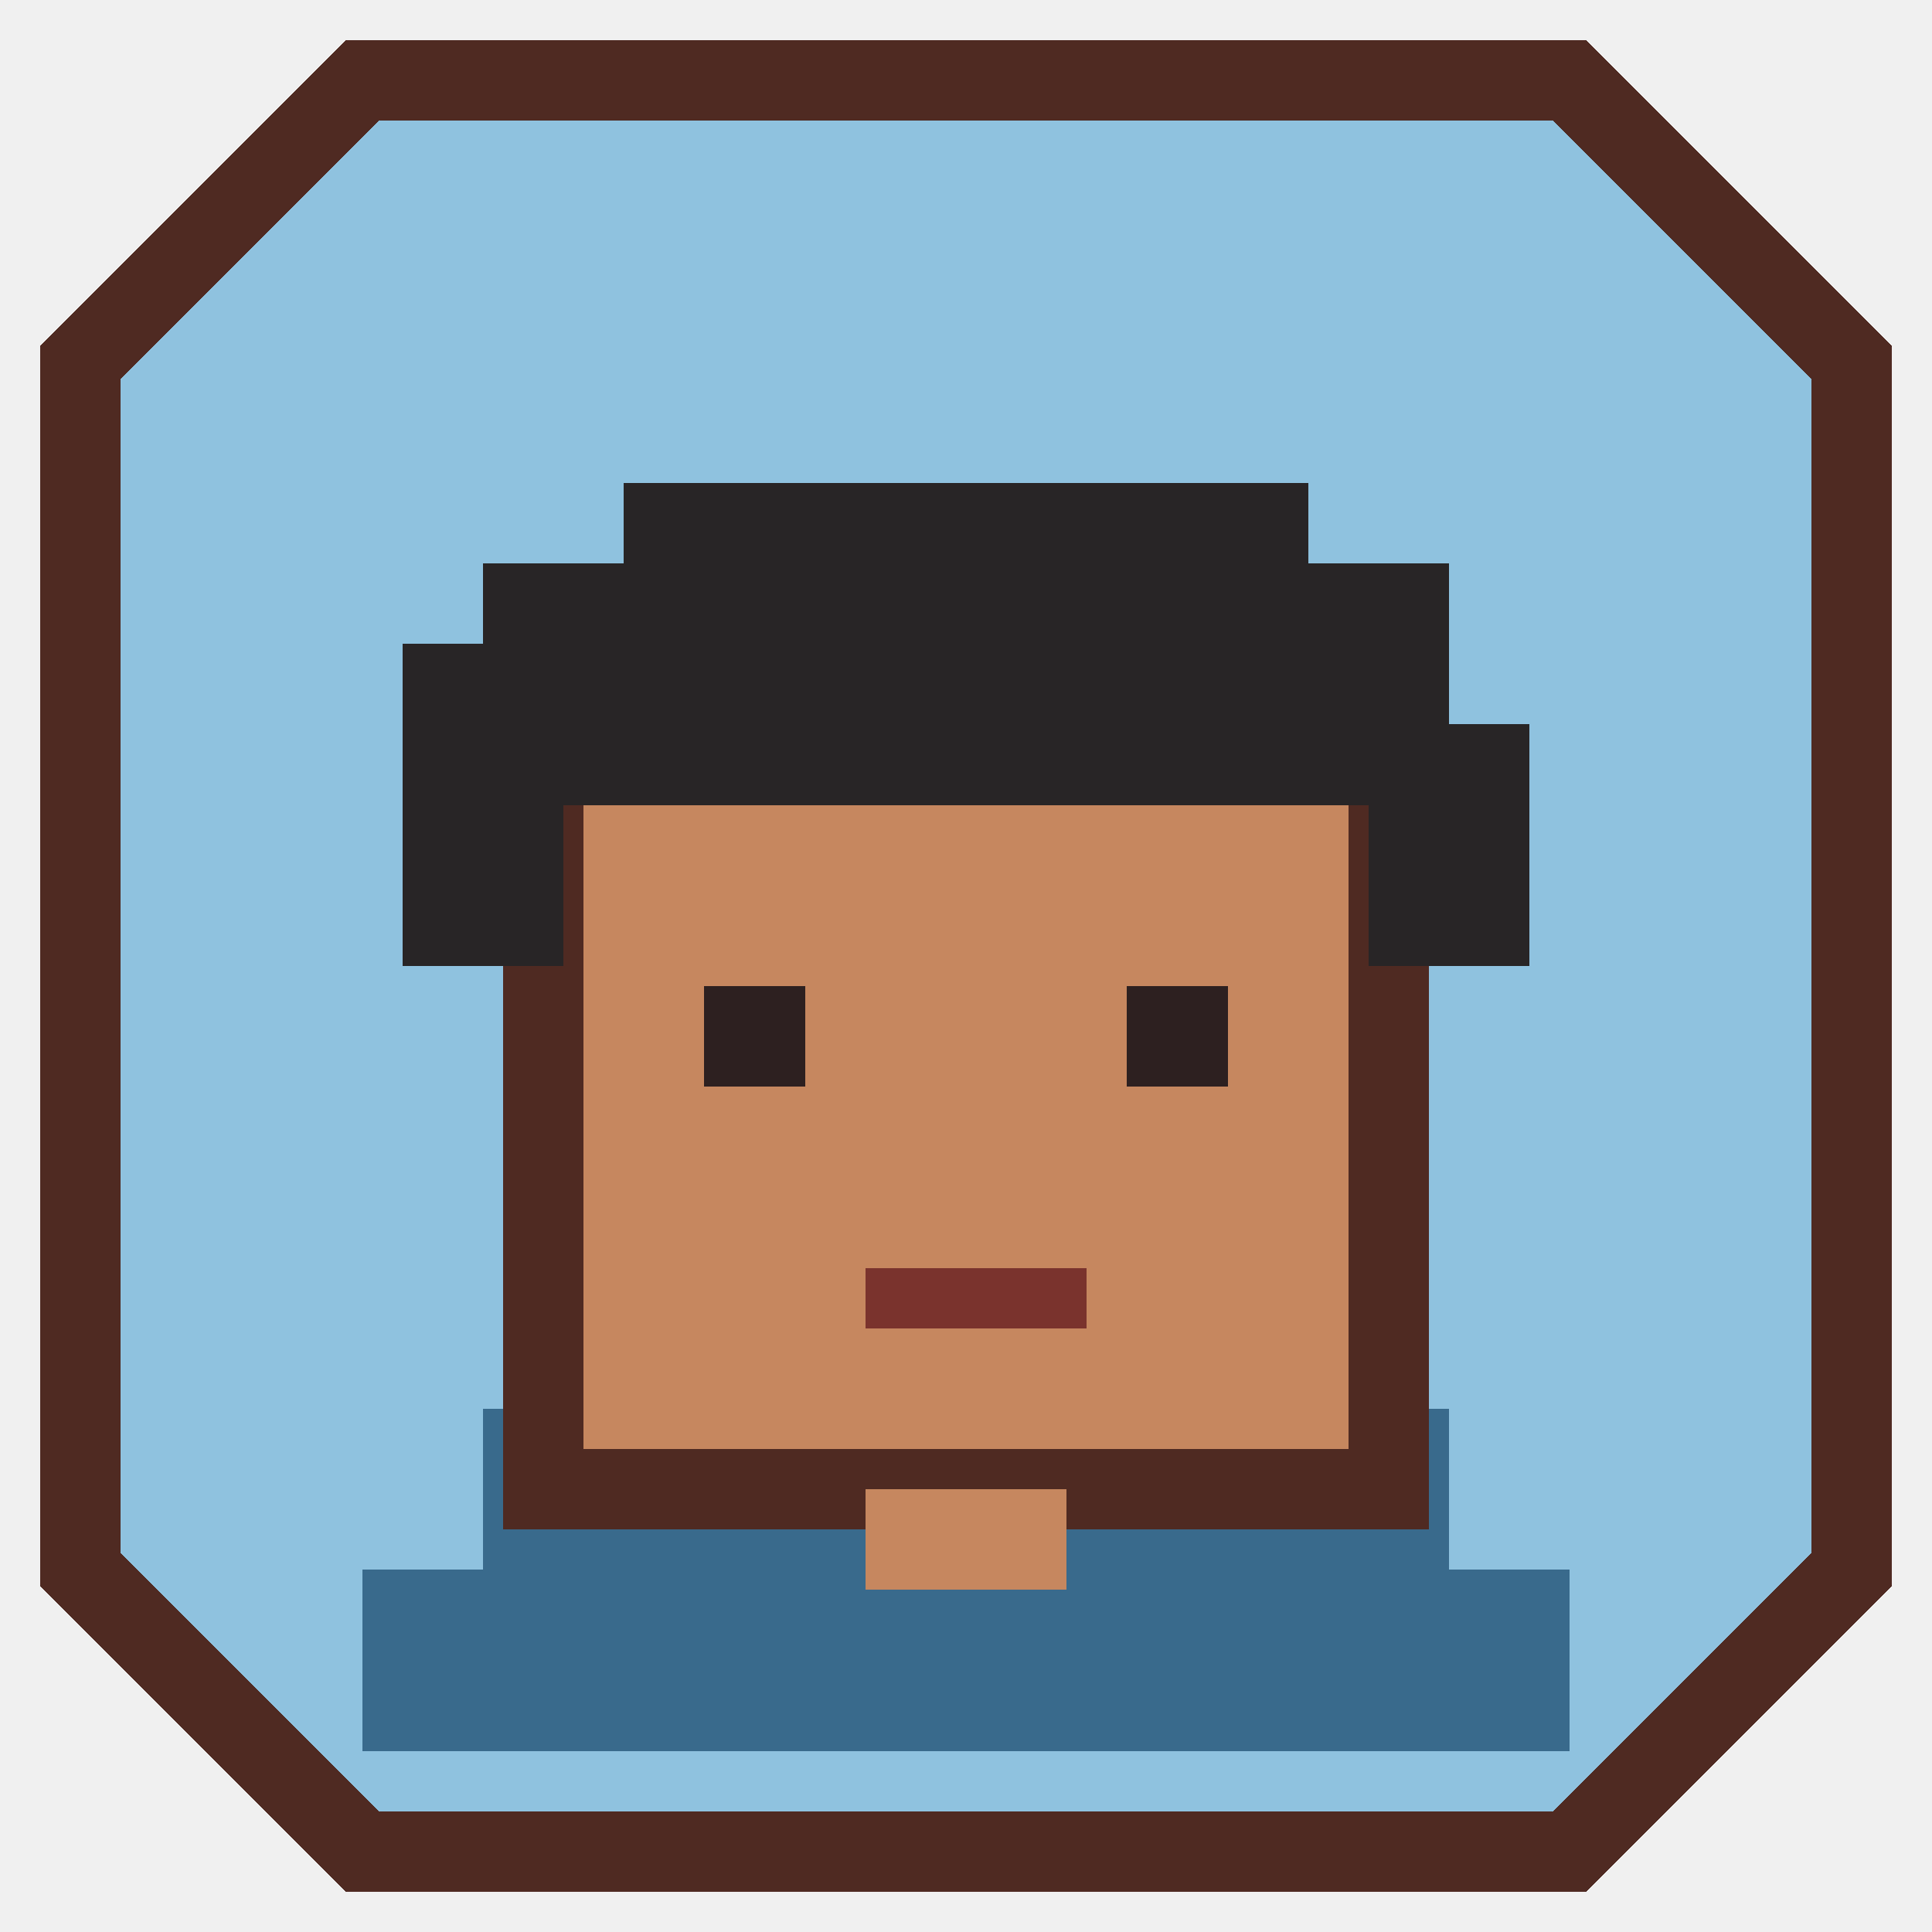
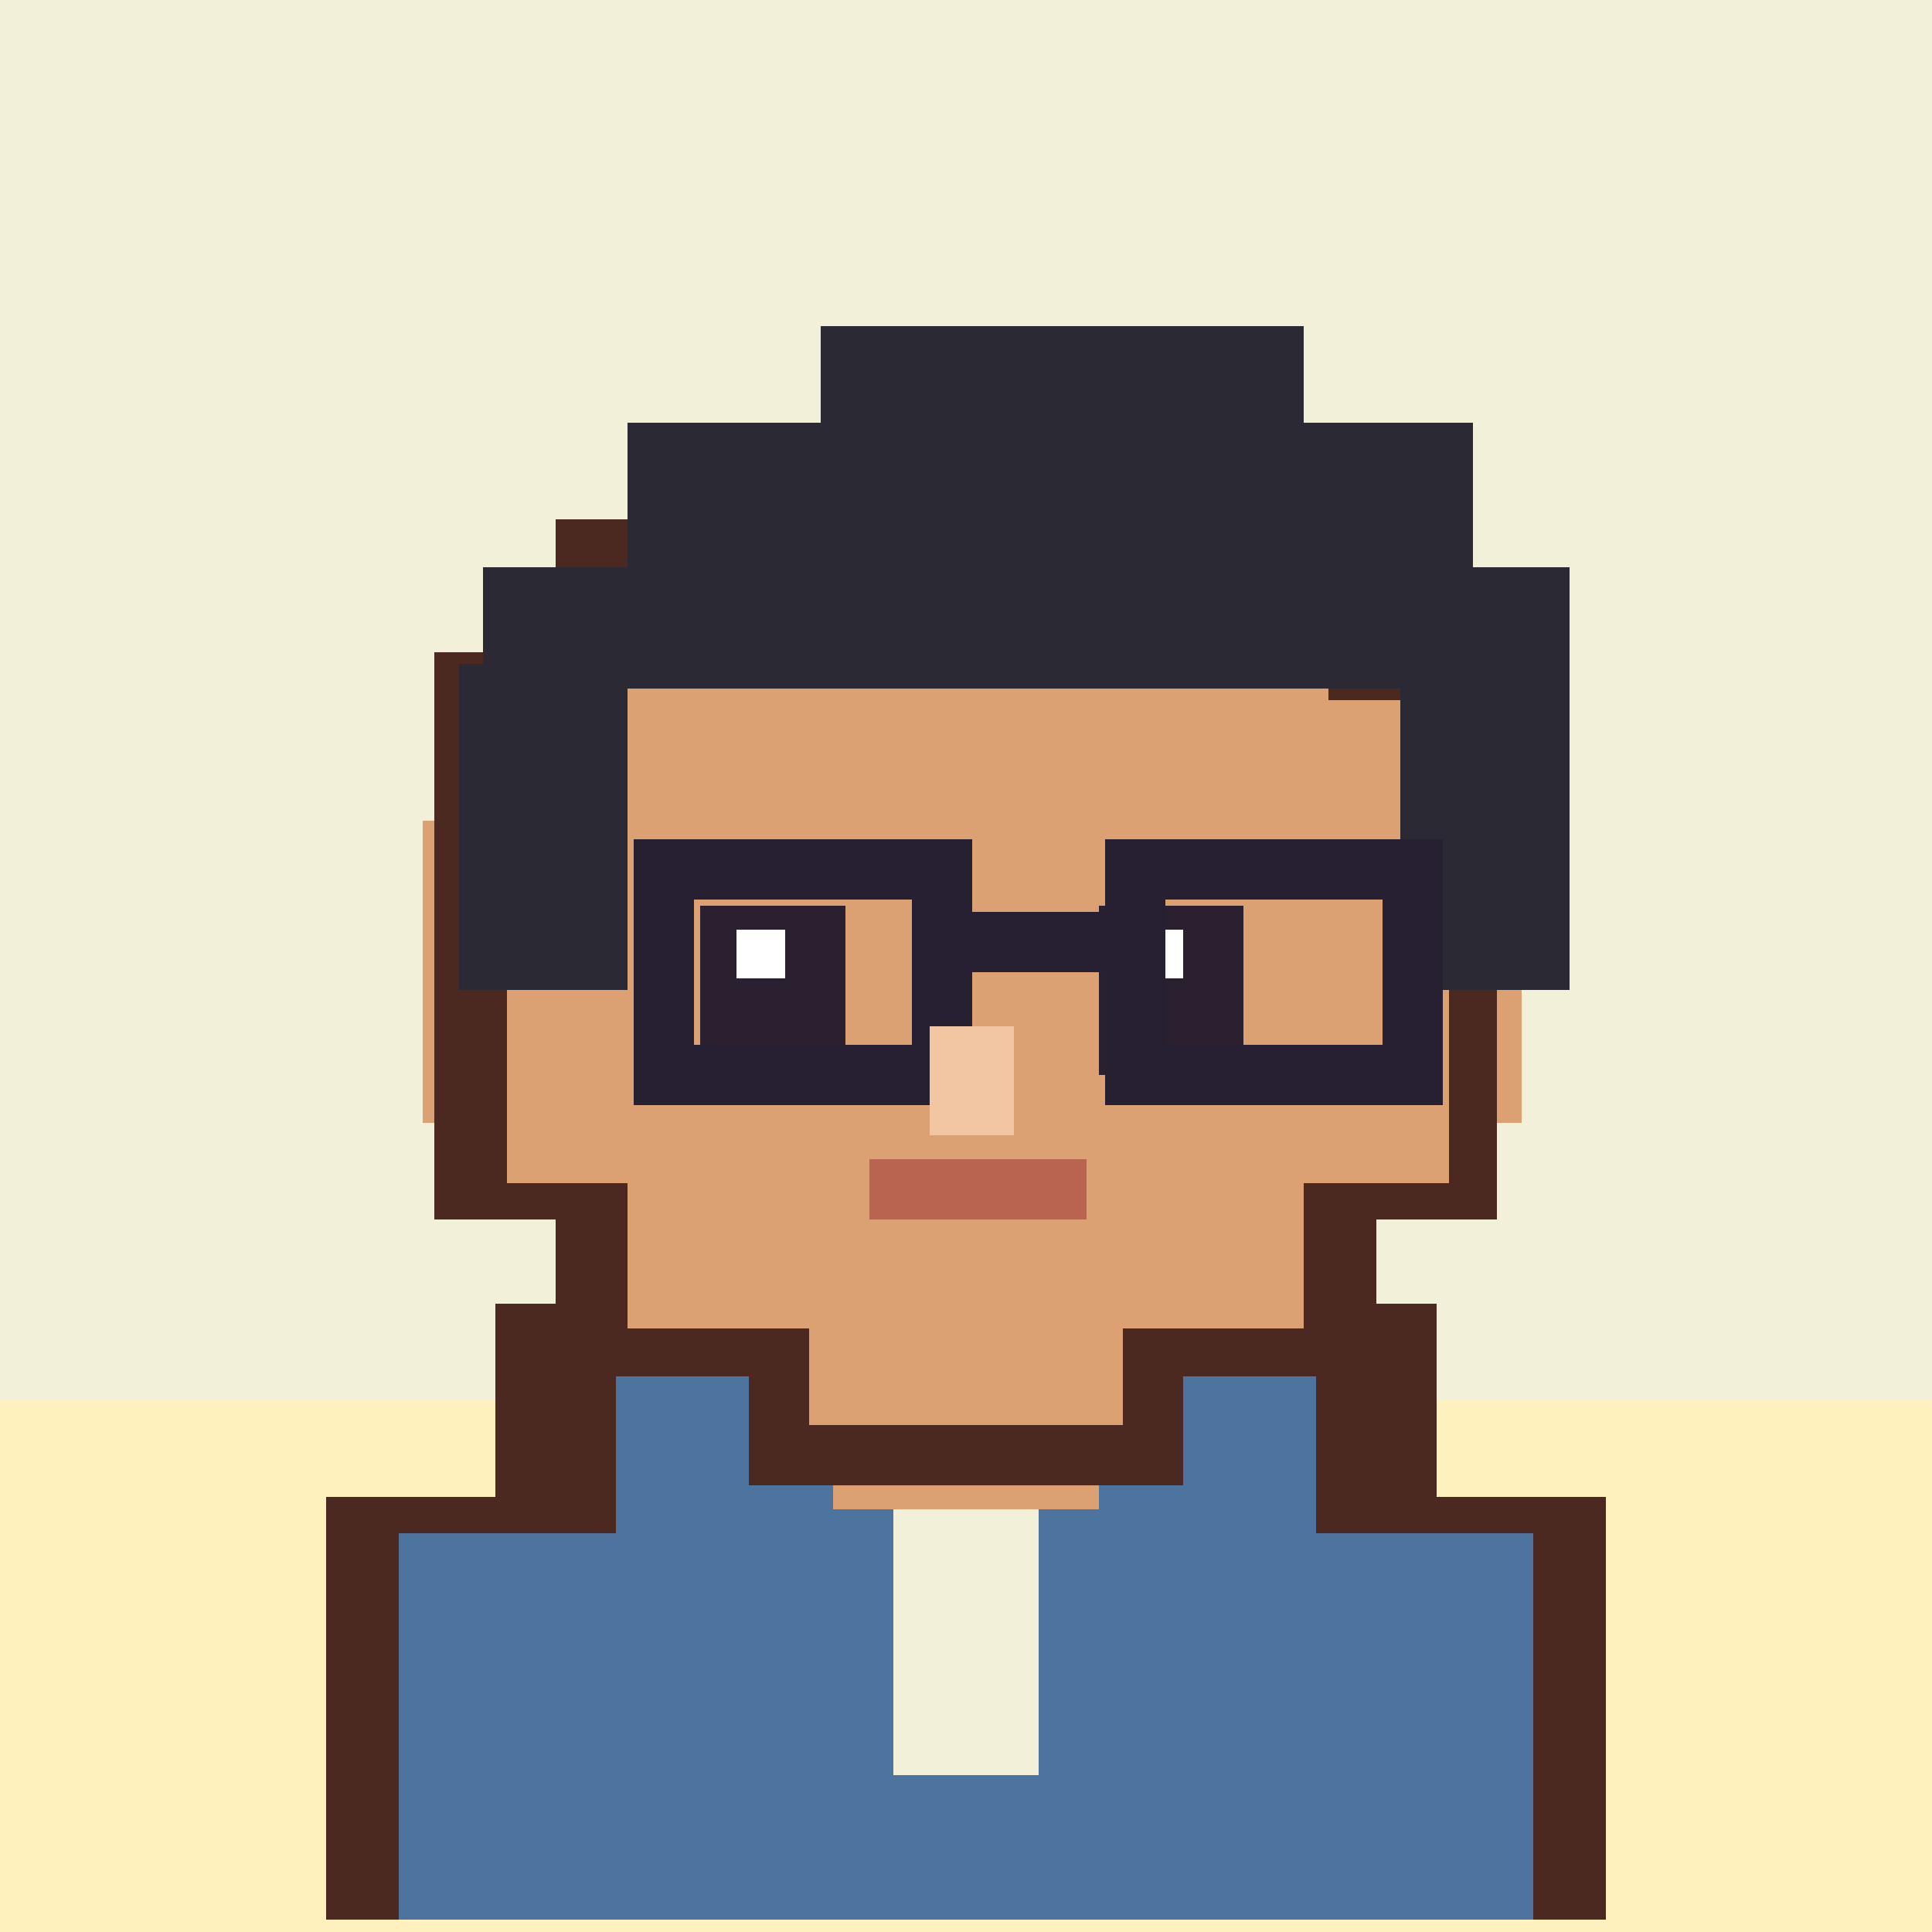
- <svg xmlns="http://www.w3.org/2000/svg" viewBox="0 0 96 96" shape-rendering="crispEdges">
-   <path fill="#8FC2DF" stroke="#4F2A22" stroke-width="4" d="M18 4h60l14 14v60L78 92H18L4 78V18z" />
-   <rect x="24" y="70" width="48" height="17" fill="#396A8C" />
-   <rect x="18" y="78" width="60" height="9" fill="#396A8C" />
-   <rect x="27" y="36" width="42" height="38" fill="#C6875F" stroke="#4F2A22" stroke-width="4" />
-   <path fill="#282526" d="M24 28h48v8H76v12h-8V40H28v8h-8V32h4z" />
-   <rect x="31" y="24" width="34" height="8" fill="#282526" />
-   <rect x="35" y="49" width="5" height="5" fill="#2D2020" />
-   <rect x="56" y="49" width="5" height="5" fill="#2D2020" />
-   <rect x="43" y="63" width="11" height="3" fill="#7A332D" />
-   <rect x="43" y="74" width="10" height="5" fill="#C6875F" />
+ <svg xmlns="http://www.w3.org/2000/svg" viewBox="0 0 160 160" shape-rendering="crispEdges">
+   <path fill="#f2f0d8" d="M0 0h160v160H0z" />
+   <path fill="#fff1bd" d="M0 116h160v44H0z" />
+   <path fill="#4b2921" d="M27 159v-35h14v-16h78v16h14v35z" />
+   <path fill="#4d739f" d="M33 159v-32h18v-14h58v14h18v32z" />
+   <path fill="#f2f0d8" d="M74 113h12v34H74z" />
+   <path fill="#dba173" d="M69 103h22v22H69zM35 68h17v25H35zm73 0h18v25h-18z" />
+   <path fill="#4b2921" d="M46 43h68v11h10v47h-10v13H98v9H62v-9H46v-13H36V54h10z" />
+   <path fill="#dba173" d="M50 48h60v10h10v40h-12v12H93v8H67v-8H52V98H42V58h8z" />
+   <path fill="#2b2934" d="M40 47h12V35h16V27h40v8h14v12h8v35h-14V57H52v25H38V55h2z" />
+   <path fill="#2a2030" d="M58 75h12v14H58zm33 0h12v14H91z" />
+   <path fill="#fff" d="M61 77h4v4h-4zm33 0h4v4h-4z" />
+   <g fill="none" stroke="#272033" stroke-width="5">
+     <path d="M55 72h23v17H55zm39 0h23v17H94zM78 78h16" />
+   </g>
+   <path fill="#b86451" d="M72 96h18v5H72z" />
+   <path fill="#f3c6a3" d="M77 85h7v9h-7z" />
</svg>
